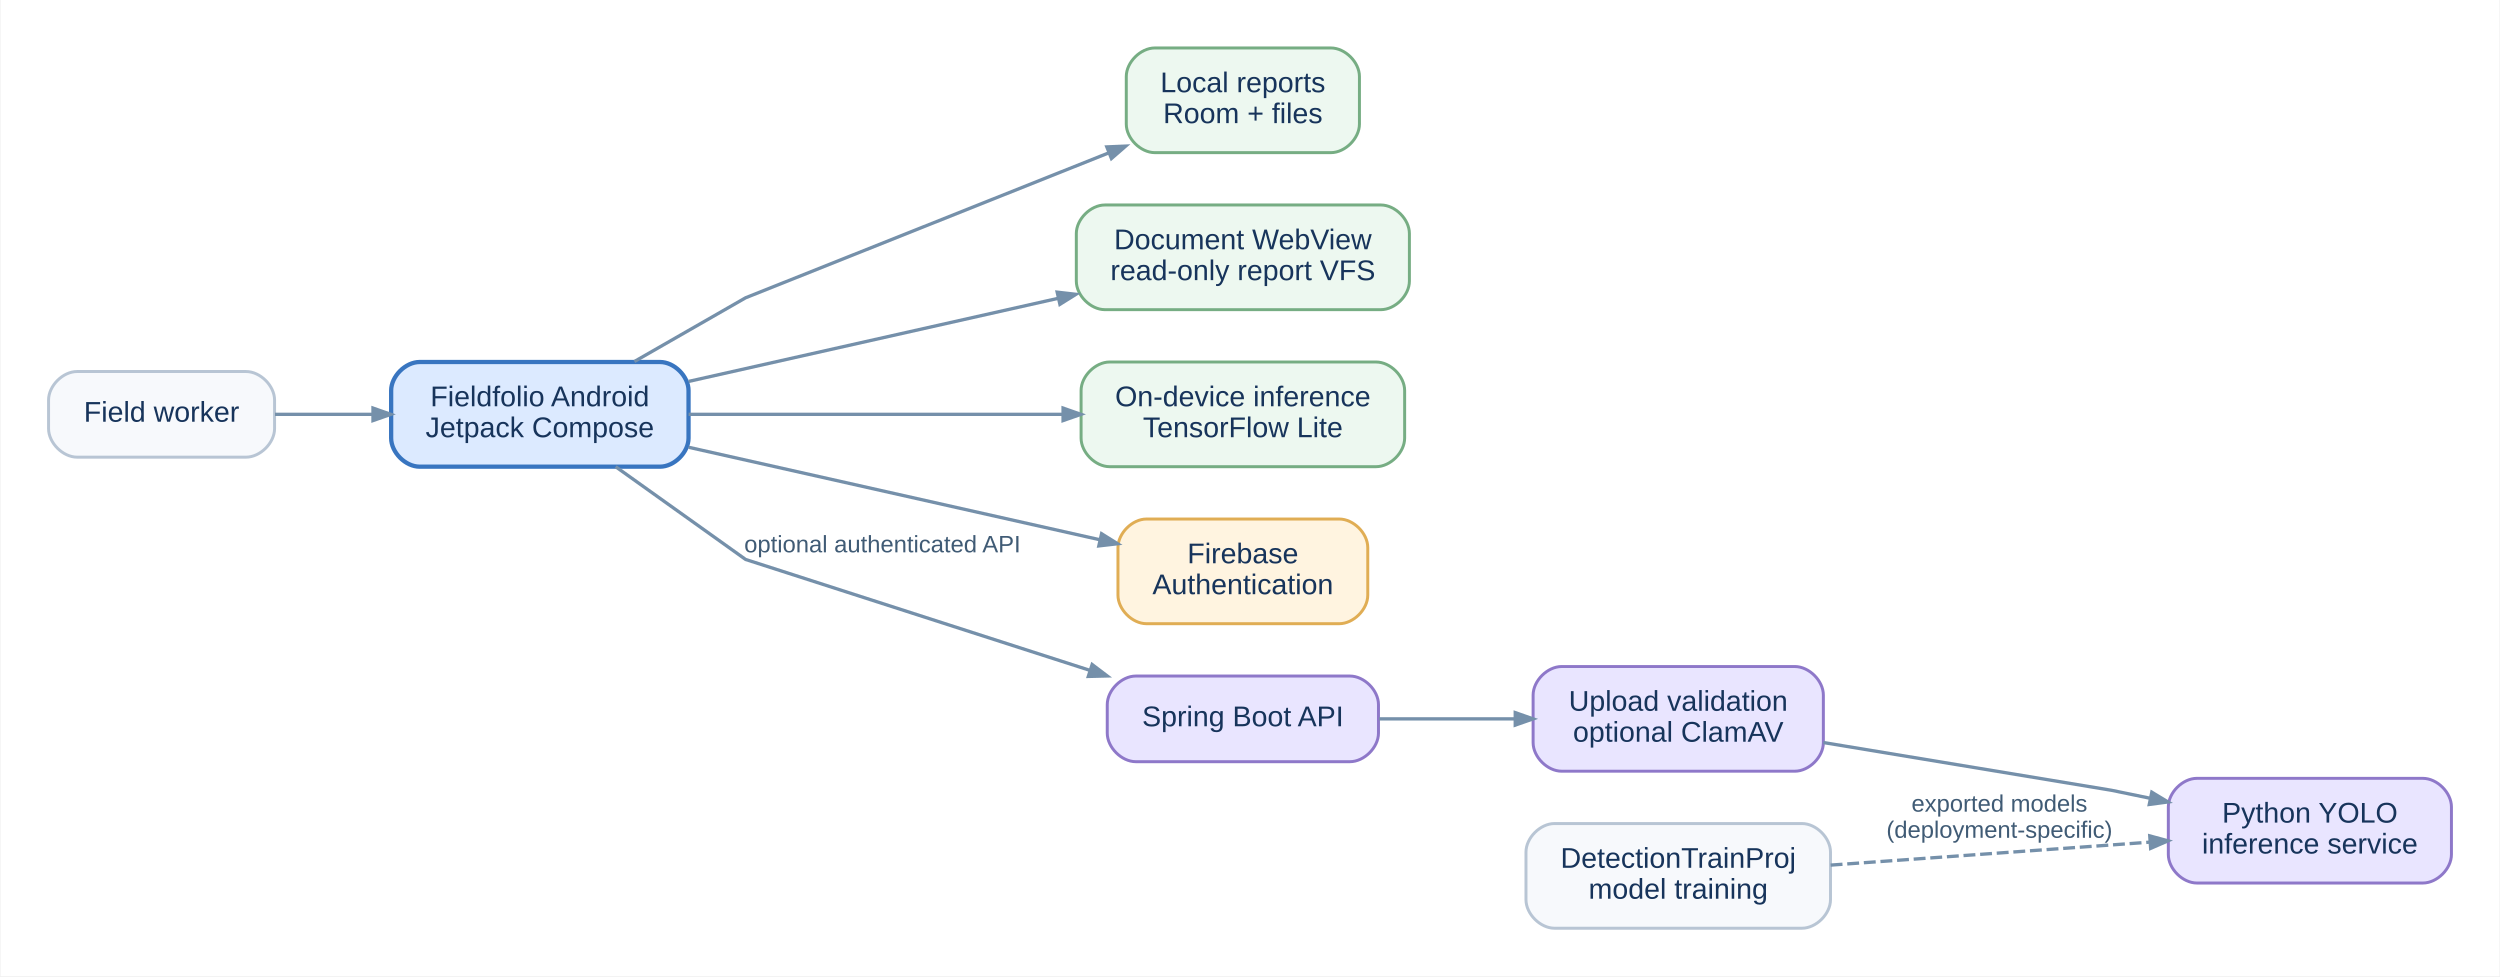
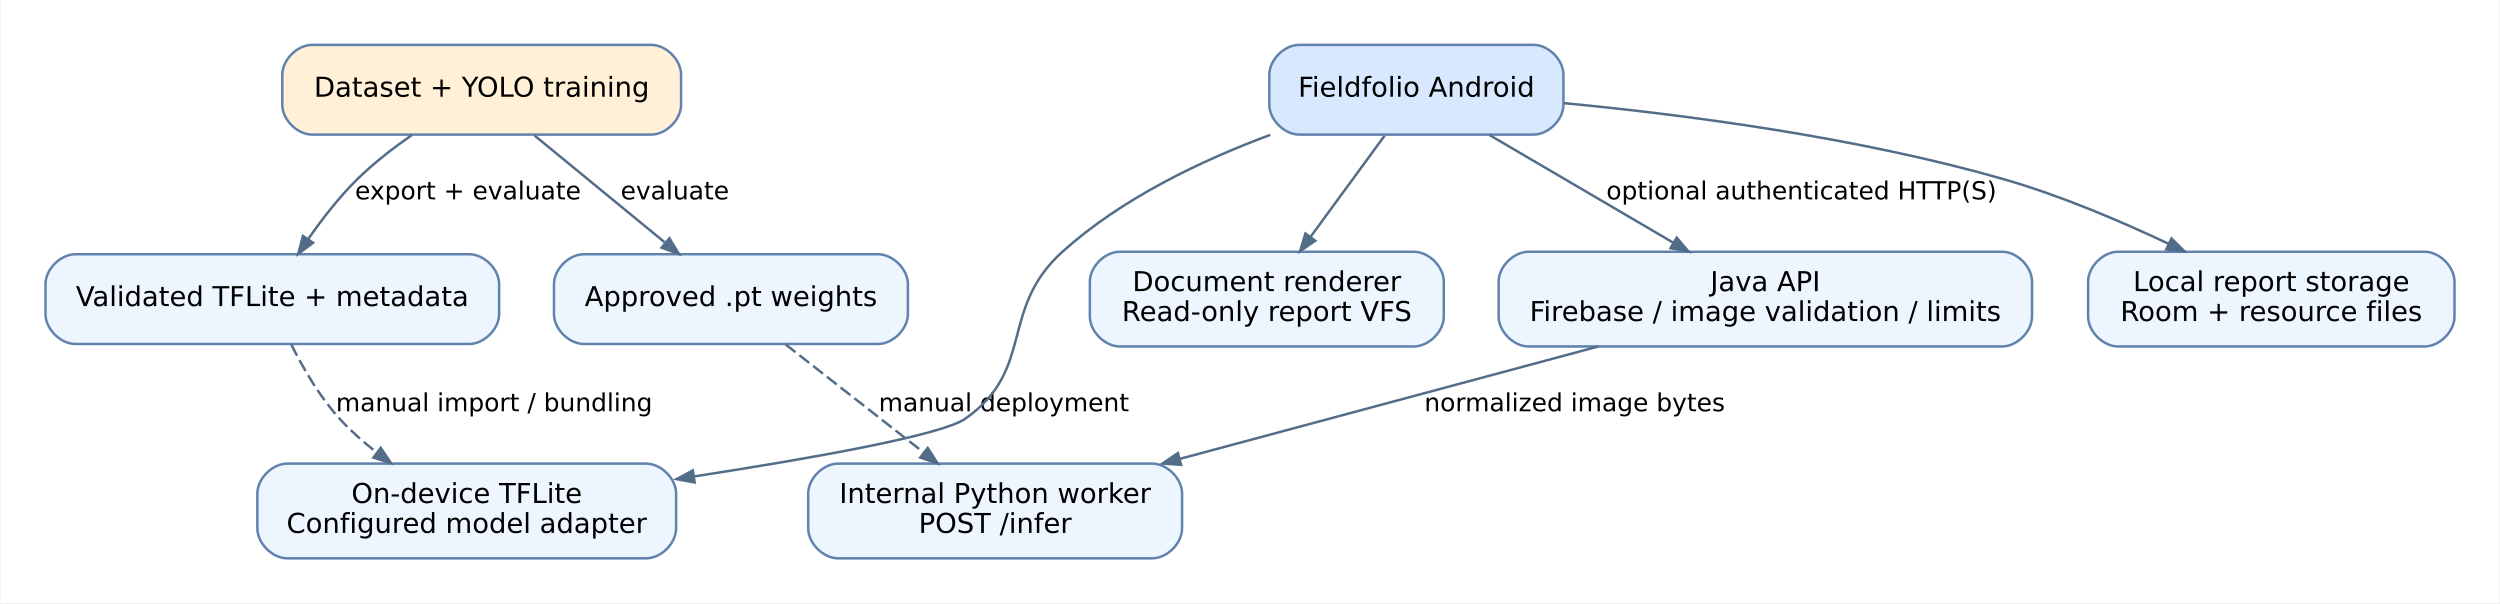
- <svg xmlns="http://www.w3.org/2000/svg" width="1050pt" height="410pt" viewBox="0.00 0.00 1050.32 410.32">
-   <g id="graph0" class="graph" transform="scale(1 1) rotate(0) translate(20.16 390.16)">
-     <polygon fill="white" stroke="transparent" points="-20.16,20.16 -20.16,-390.16 1030.16,-390.16 1030.16,20.16 -20.16,20.16" />
+ <svg xmlns="http://www.w3.org/2000/svg" width="1003pt" height="242pt" viewBox="0.00 0.00 1002.50 242.00">
+   <g id="graph0" class="graph" transform="scale(1 1) rotate(0) translate(18 224)">
+     <polygon fill="white" stroke="transparent" points="-18,18 -18,-224 984.5,-224 984.5,18 -18,18" />
    <g id="node1" class="node">
-       <path fill="#f7f9fc" stroke="#b8c5d4" stroke-width="1.25" d="M83,-234C83,-234 12,-234 12,-234 6,-234 0,-228 0,-222 0,-222 0,-210 0,-210 0,-204 6,-198 12,-198 12,-198 83,-198 83,-198 89,-198 95,-204 95,-210 95,-210 95,-222 95,-222 95,-228 89,-234 83,-234" />
-       <text text-anchor="middle" x="47.5" y="-212.9" font-family="Arial" font-size="12.00" fill="#17345b">Field worker</text>
+       <path fill="#fff0d7" stroke="#6082ad" d="M243,-206C243,-206 107,-206 107,-206 101,-206 95,-200 95,-194 95,-194 95,-182 95,-182 95,-176 101,-170 107,-170 107,-170 243,-170 243,-170 249,-170 255,-176 255,-182 255,-182 255,-194 255,-194 255,-200 249,-206 243,-206" />
+       <text text-anchor="middle" x="175" y="-185.2" font-family="DejaVu Sans" font-size="11.00">Dataset + YOLO training</text>
    </g>
    <g id="node2" class="node">
-       <path fill="#dceaff" stroke="#3875c0" stroke-width="1.8" d="M257,-238C257,-238 156,-238 156,-238 150,-238 144,-232 144,-226 144,-226 144,-206 144,-206 144,-200 150,-194 156,-194 156,-194 257,-194 257,-194 263,-194 269,-200 269,-206 269,-206 269,-226 269,-226 269,-232 263,-238 257,-238" />
-       <text text-anchor="middle" x="206.5" y="-219.4" font-family="Arial" font-size="12.00" fill="#17345b">Fieldfolio Android</text>
-       <text text-anchor="middle" x="206.5" y="-206.4" font-family="Arial" font-size="12.00" fill="#17345b">Jetpack Compose</text>
+       <path fill="#edf5ff" stroke="#6082ad" d="M334,-122C334,-122 216,-122 216,-122 210,-122 204,-116 204,-110 204,-110 204,-98 204,-98 204,-92 210,-86 216,-86 216,-86 334,-86 334,-86 340,-86 346,-92 346,-98 346,-98 346,-110 346,-110 346,-116 340,-122 334,-122" />
+       <text text-anchor="middle" x="275" y="-101.2" font-family="DejaVu Sans" font-size="11.00">Approved .pt weights</text>
    </g>
    <g id="edge1" class="edge">
-       <path fill="none" stroke="#7590aa" stroke-width="1.4" d="M95.18,-216C108.07,-216 122.34,-216 136.21,-216" />
-       <polygon fill="#7590aa" stroke="#7590aa" stroke-width="1.4" points="136.37,-218.63 143.87,-216 136.37,-213.38 136.37,-218.63" />
+       <path fill="none" stroke="#536c88" d="M196.21,-169.61C211.42,-157.13 232.04,-140.23 248.36,-126.84" />
+       <polygon fill="#536c88" stroke="#536c88" points="250.31,-128.42 254.17,-122.08 247.2,-124.63 250.31,-128.42" />
+       <text text-anchor="middle" x="252.5" y="-144" font-family="DejaVu Sans" font-size="10.00">evaluate</text>
    </g>
    <g id="node3" class="node">
-       <path fill="#edf8f0" stroke="#76ad83" stroke-width="1.25" d="M539,-370C539,-370 465,-370 465,-370 459,-370 453,-364 453,-358 453,-358 453,-338 453,-338 453,-332 459,-326 465,-326 465,-326 539,-326 539,-326 545,-326 551,-332 551,-338 551,-338 551,-358 551,-358 551,-364 545,-370 539,-370" />
-       <text text-anchor="middle" x="502" y="-351.4" font-family="Arial" font-size="12.00" fill="#17345b">Local reports</text>
-       <text text-anchor="middle" x="502" y="-338.4" font-family="Arial" font-size="12.00" fill="#17345b">Room + files</text>
+       <path fill="#edf5ff" stroke="#6082ad" d="M170,-122C170,-122 12,-122 12,-122 6,-122 0,-116 0,-110 0,-110 0,-98 0,-98 0,-92 6,-86 12,-86 12,-86 170,-86 170,-86 176,-86 182,-92 182,-98 182,-98 182,-110 182,-110 182,-116 176,-122 170,-122" />
+       <text text-anchor="middle" x="91" y="-101.2" font-family="DejaVu Sans" font-size="11.00">Validated TFLite + metadata</text>
    </g>
    <g id="edge2" class="edge">
-       <path fill="none" stroke="#7590aa" stroke-width="1.4" d="M246.25,-238.21C268.87,-251.17 293,-265 293,-265 293,-265 384.15,-301.37 445.77,-325.96" />
-       <polygon fill="#7590aa" stroke="#7590aa" stroke-width="1.4" points="444.82,-328.41 452.76,-328.75 446.76,-323.53 444.82,-328.41" />
+       <path fill="none" stroke="#536c88" d="M146.99,-169.84C139.45,-164.58 131.57,-158.47 125,-152 117.79,-144.91 111.01,-136.15 105.43,-128.12" />
+       <polygon fill="#536c88" stroke="#536c88" points="107.35,-126.59 101.4,-122.16 103.29,-129.34 107.35,-126.59" />
+       <text text-anchor="middle" x="169.5" y="-144" font-family="DejaVu Sans" font-size="10.00">export + evaluate</text>
+     </g>
+     <g id="node5" class="node">
+       <path fill="#edf5ff" stroke="#6082ad" d="M444,-38C444,-38 318,-38 318,-38 312,-38 306,-32 306,-26 306,-26 306,-12 306,-12 306,-6 312,0 318,0 318,0 444,0 444,0 450,0 456,-6 456,-12 456,-12 456,-26 456,-26 456,-32 450,-38 444,-38" />
+       <text text-anchor="middle" x="381" y="-22.2" font-family="DejaVu Sans" font-size="11.00">Internal Python worker</text>
+       <text text-anchor="middle" x="381" y="-10.2" font-family="DejaVu Sans" font-size="11.00">POST /infer</text>
+     </g>
+     <g id="edge3" class="edge">
+       <path fill="none" stroke="#536c88" stroke-dasharray="5,2" d="M296.96,-85.8C312.98,-73.26 334.84,-56.15 352.25,-42.51" />
+       <polygon fill="#536c88" stroke="#536c88" points="353.96,-44.28 357.96,-38.04 350.94,-40.42 353.96,-44.28" />
+       <text text-anchor="middle" x="384.5" y="-59" font-family="DejaVu Sans" font-size="10.00">manual deployment</text>
+     </g>
+     <g id="node9" class="node">
+       <path fill="#edf5ff" stroke="#6082ad" d="M241,-38C241,-38 97,-38 97,-38 91,-38 85,-32 85,-26 85,-26 85,-12 85,-12 85,-6 91,0 97,0 97,0 241,0 241,0 247,0 253,-6 253,-12 253,-12 253,-26 253,-26 253,-32 247,-38 241,-38" />
+       <text text-anchor="middle" x="169" y="-22.2" font-family="DejaVu Sans" font-size="11.00">On-device TFLite</text>
+       <text text-anchor="middle" x="169" y="-10.2" font-family="DejaVu Sans" font-size="11.00">Configured model adapter</text>
+     </g>
+     <g id="edge4" class="edge">
+       <path fill="none" stroke="#536c88" stroke-dasharray="5,2" d="M98.64,-85.73C103.35,-76.29 110.02,-64.77 118,-56 122.39,-51.18 127.54,-46.63 132.85,-42.5" />
+       <polygon fill="#536c88" stroke="#536c88" points="134.49,-44.33 138.64,-38.18 131.56,-40.4 134.49,-44.33" />
+       <text text-anchor="middle" x="180" y="-59" font-family="DejaVu Sans" font-size="10.00">manual import / bundling</text>
    </g>
    <g id="node4" class="node">
-       <path fill="#edf8f0" stroke="#76ad83" stroke-width="1.25" d="M560,-304C560,-304 444,-304 444,-304 438,-304 432,-298 432,-292 432,-292 432,-272 432,-272 432,-266 438,-260 444,-260 444,-260 560,-260 560,-260 566,-260 572,-266 572,-272 572,-272 572,-292 572,-292 572,-298 566,-304 560,-304" />
-       <text text-anchor="middle" x="502" y="-285.4" font-family="Arial" font-size="12.00" fill="#17345b">Document WebView</text>
-       <text text-anchor="middle" x="502" y="-272.4" font-family="Arial" font-size="12.00" fill="#17345b">read-only report VFS</text>
+       <path fill="#edf5ff" stroke="#6082ad" d="M785,-123C785,-123 595,-123 595,-123 589,-123 583,-117 583,-111 583,-111 583,-97 583,-97 583,-91 589,-85 595,-85 595,-85 785,-85 785,-85 791,-85 797,-91 797,-97 797,-97 797,-111 797,-111 797,-117 791,-123 785,-123" />
+       <text text-anchor="middle" x="690" y="-107.2" font-family="DejaVu Sans" font-size="11.00">Java API</text>
+       <text text-anchor="middle" x="690" y="-95.2" font-family="DejaVu Sans" font-size="11.00">Firebase / image validation / limits</text>
    </g>
-     <g id="edge3" class="edge">
-       <path fill="none" stroke="#7590aa" stroke-width="1.4" d="M269.03,-229.84C314.27,-240.01 376.06,-253.91 424.49,-264.8" />
-       <polygon fill="#7590aa" stroke="#7590aa" stroke-width="1.4" points="423.95,-267.36 431.84,-266.45 425.1,-262.24 423.95,-267.36" />
-     </g>
-     <g id="node5" class="node">
-       <path fill="#edf8f0" stroke="#76ad83" stroke-width="1.25" d="M558,-238C558,-238 446,-238 446,-238 440,-238 434,-232 434,-226 434,-226 434,-206 434,-206 434,-200 440,-194 446,-194 446,-194 558,-194 558,-194 564,-194 570,-200 570,-206 570,-206 570,-226 570,-226 570,-232 564,-238 558,-238" />
-       <text text-anchor="middle" x="502" y="-219.4" font-family="Arial" font-size="12.00" fill="#17345b">On-device inference</text>
-       <text text-anchor="middle" x="502" y="-206.4" font-family="Arial" font-size="12.00" fill="#17345b">TensorFlow Lite</text>
-     </g>
-     <g id="edge4" class="edge">
-       <path fill="none" stroke="#7590aa" stroke-width="1.4" d="M269.03,-216C314.82,-216 377.56,-216 426.24,-216" />
-       <polygon fill="#7590aa" stroke="#7590aa" stroke-width="1.4" points="426.43,-218.63 433.93,-216 426.43,-213.38 426.43,-218.63" />
+     <g id="edge6" class="edge">
+       <path fill="none" stroke="#536c88" d="M622.95,-84.99C573.43,-71.69 506.05,-53.59 454.96,-39.87" />
+       <polygon fill="#536c88" stroke="#536c88" points="455.58,-37.5 448.18,-38.05 454.31,-42.23 455.58,-37.5" />
+       <text text-anchor="middle" x="613.5" y="-59" font-family="DejaVu Sans" font-size="10.00">normalized image bytes</text>
    </g>
    <g id="node6" class="node">
-       <path fill="#fff4e0" stroke="#e0ad54" stroke-width="1.25" d="M542.5,-172C542.5,-172 461.5,-172 461.5,-172 455.5,-172 449.5,-166 449.5,-160 449.5,-160 449.5,-140 449.5,-140 449.5,-134 455.5,-128 461.5,-128 461.5,-128 542.5,-128 542.5,-128 548.5,-128 554.5,-134 554.5,-140 554.5,-140 554.5,-160 554.5,-160 554.5,-166 548.5,-172 542.5,-172" />
-       <text text-anchor="middle" x="502" y="-153.4" font-family="Arial" font-size="12.00" fill="#17345b">Firebase</text>
-       <text text-anchor="middle" x="502" y="-140.4" font-family="Arial" font-size="12.00" fill="#17345b">Authentication</text>
+       <path fill="#d8e8ff" stroke="#6082ad" d="M597,-206C597,-206 503,-206 503,-206 497,-206 491,-200 491,-194 491,-194 491,-182 491,-182 491,-176 497,-170 503,-170 503,-170 597,-170 597,-170 603,-170 609,-176 609,-182 609,-182 609,-194 609,-194 609,-200 603,-206 597,-206" />
+       <text text-anchor="middle" x="550" y="-185.2" font-family="DejaVu Sans" font-size="11.00">Fieldfolio Android</text>
    </g>
    <g id="edge5" class="edge">
-       <path fill="none" stroke="#7590aa" stroke-width="1.4" d="M269.03,-202.16C319.87,-190.73 391.6,-174.6 441.79,-163.31" />
-       <polygon fill="#7590aa" stroke="#7590aa" stroke-width="1.4" points="442.61,-165.82 449.35,-161.61 441.46,-160.7 442.61,-165.82" />
+       <path fill="none" stroke="#536c88" d="M579.35,-169.81C600.75,-157.28 629.91,-140.2 652.92,-126.72" />
+       <polygon fill="#536c88" stroke="#536c88" points="654.43,-128.67 659.24,-123.02 651.96,-124.44 654.43,-128.67" />
+       <text text-anchor="middle" x="704.5" y="-144" font-family="DejaVu Sans" font-size="10.00">optional authenticated HTTP(S)</text>
    </g>
    <g id="node7" class="node">
-       <path fill="#e9e5ff" stroke="#8e78c9" stroke-width="1.25" d="M547,-106C547,-106 457,-106 457,-106 451,-106 445,-100 445,-94 445,-94 445,-82 445,-82 445,-76 451,-70 457,-70 457,-70 547,-70 547,-70 553,-70 559,-76 559,-82 559,-82 559,-94 559,-94 559,-100 553,-106 547,-106" />
-       <text text-anchor="middle" x="502" y="-84.9" font-family="Arial" font-size="12.00" fill="#17345b">Spring Boot API</text>
+       <path fill="#edf5ff" stroke="#6082ad" d="M954.5,-123C954.5,-123 831.5,-123 831.5,-123 825.5,-123 819.5,-117 819.5,-111 819.5,-111 819.5,-97 819.5,-97 819.5,-91 825.5,-85 831.5,-85 831.5,-85 954.5,-85 954.5,-85 960.5,-85 966.5,-91 966.5,-97 966.5,-97 966.5,-111 966.5,-111 966.5,-117 960.5,-123 954.5,-123" />
+       <text text-anchor="middle" x="893" y="-107.2" font-family="DejaVu Sans" font-size="11.00">Local report storage</text>
+       <text text-anchor="middle" x="893" y="-95.2" font-family="DejaVu Sans" font-size="11.00">Room + resource files</text>
    </g>
-     <g id="edge6" class="edge">
-       <path fill="none" stroke="#7590aa" stroke-width="1.4" d="M238.37,-193.98C262.86,-176.5 293,-155 293,-155 293,-155 376.46,-128.12 437.64,-108.41" />
-       <polygon fill="#7590aa" stroke="#7590aa" stroke-width="1.4" points="438.65,-110.84 444.99,-106.04 437.04,-105.84 438.65,-110.84" />
-       <text text-anchor="middle" x="350.5" y="-158" font-family="Arial" font-size="10.00" fill="#405b75">optional authenticated API</text>
+     <g id="edge7" class="edge">
+       <path fill="none" stroke="#536c88" d="M609.12,-182.63C657.42,-178.02 727.09,-168.97 786,-152 808.42,-145.54 832.29,-135.4 851.78,-126.19" />
+       <polygon fill="#536c88" stroke="#536c88" points="852.96,-128.34 858.22,-123.11 850.84,-123.92 852.96,-128.34" />
    </g>
    <g id="node8" class="node">
-       <path fill="#e9e5ff" stroke="#8e78c9" stroke-width="1.25" d="M734,-110C734,-110 636,-110 636,-110 630,-110 624,-104 624,-98 624,-98 624,-78 624,-78 624,-72 630,-66 636,-66 636,-66 734,-66 734,-66 740,-66 746,-72 746,-78 746,-78 746,-98 746,-98 746,-104 740,-110 734,-110" />
-       <text text-anchor="middle" x="685" y="-91.4" font-family="Arial" font-size="12.00" fill="#17345b">Upload validation</text>
-       <text text-anchor="middle" x="685" y="-78.4" font-family="Arial" font-size="12.00" fill="#17345b">optional ClamAV</text>
-     </g>
-     <g id="edge7" class="edge">
-       <path fill="none" stroke="#7590aa" stroke-width="1.4" d="M559.28,-88C577.34,-88 597.53,-88 616.32,-88" />
-       <polygon fill="#7590aa" stroke="#7590aa" stroke-width="1.4" points="616.49,-90.63 623.99,-88 616.49,-85.38 616.49,-90.63" />
-     </g>
-     <g id="node9" class="node">
-       <path fill="#e9e5ff" stroke="#8e78c9" stroke-width="1.25" d="M998,-63C998,-63 903,-63 903,-63 897,-63 891,-57 891,-51 891,-51 891,-31 891,-31 891,-25 897,-19 903,-19 903,-19 998,-19 998,-19 1004,-19 1010,-25 1010,-31 1010,-31 1010,-51 1010,-51 1010,-57 1004,-63 998,-63" />
-       <text text-anchor="middle" x="950.5" y="-44.4" font-family="Arial" font-size="12.00" fill="#17345b">Python YOLO</text>
-       <text text-anchor="middle" x="950.5" y="-31.4" font-family="Arial" font-size="12.00" fill="#17345b">inference service</text>
+       <path fill="#edf5ff" stroke="#6082ad" d="M549,-123C549,-123 431,-123 431,-123 425,-123 419,-117 419,-111 419,-111 419,-97 419,-97 419,-91 425,-85 431,-85 431,-85 549,-85 549,-85 555,-85 561,-91 561,-97 561,-97 561,-111 561,-111 561,-117 555,-123 549,-123" />
+       <text text-anchor="middle" x="490" y="-107.2" font-family="DejaVu Sans" font-size="11.00">Document renderer</text>
+       <text text-anchor="middle" x="490" y="-95.2" font-family="DejaVu Sans" font-size="11.00">Read-only report VFS</text>
    </g>
    <g id="edge8" class="edge">
-       <path fill="none" stroke="#7590aa" stroke-width="1.4" d="M746.02,-78.05C798.71,-69.32 867,-58 867,-58 867,-58 873.75,-56.61 883.39,-54.62" />
-       <polygon fill="#7590aa" stroke="#7590aa" stroke-width="1.4" points="884.05,-57.17 890.86,-53.08 882.99,-52.03 884.05,-57.17" />
-     </g>
-     <g id="node10" class="node">
-       <path fill="#f7f9fc" stroke="#b8c5d4" stroke-width="1.25" d="M737,-44C737,-44 633,-44 633,-44 627,-44 621,-38 621,-32 621,-32 621,-12 621,-12 621,-6 627,0 633,0 633,0 737,0 737,0 743,0 749,-6 749,-12 749,-12 749,-32 749,-32 749,-38 743,-44 737,-44" />
-       <text text-anchor="middle" x="685" y="-25.4" font-family="Arial" font-size="12.00" fill="#17345b">DetectionTrainProj</text>
-       <text text-anchor="middle" x="685" y="-12.4" font-family="Arial" font-size="12.00" fill="#17345b">model training</text>
+       <path fill="none" stroke="#536c88" d="M537.28,-169.61C528.62,-157.79 517.07,-141.99 507.54,-128.98" />
+       <polygon fill="#536c88" stroke="#536c88" points="509.44,-127.42 503.33,-123.22 505.49,-130.31 509.44,-127.42" />
    </g>
    <g id="edge9" class="edge">
-       <path fill="none" stroke="#7590aa" stroke-width="1.4" stroke-dasharray="5,2" d="M749.05,-26.53C801.29,-30.28 867,-35 867,-35 867,-35 873.62,-35.48 883.11,-36.17" />
-       <polygon fill="#7590aa" stroke="#7590aa" stroke-width="1.4" points="883.19,-38.81 890.86,-36.74 883.57,-33.57 883.19,-38.81" />
-       <text text-anchor="middle" x="820" y="-49" font-family="Arial" font-size="10.00" fill="#405b75">exported models</text>
-       <text text-anchor="middle" x="820" y="-38" font-family="Arial" font-size="10.00" fill="#405b75">(deployment-specific)</text>
+       <path fill="none" stroke="#536c88" d="M491.36,-169.88C463.72,-159.63 431.7,-144.36 408,-123 382.41,-99.93 397.22,-75.76 369,-56 359.63,-49.44 308.48,-40.3 260.25,-32.86" />
+       <polygon fill="#536c88" stroke="#536c88" points="260.45,-30.42 253.16,-31.78 259.71,-35.26 260.45,-30.42" />
    </g>
  </g>
</svg>
